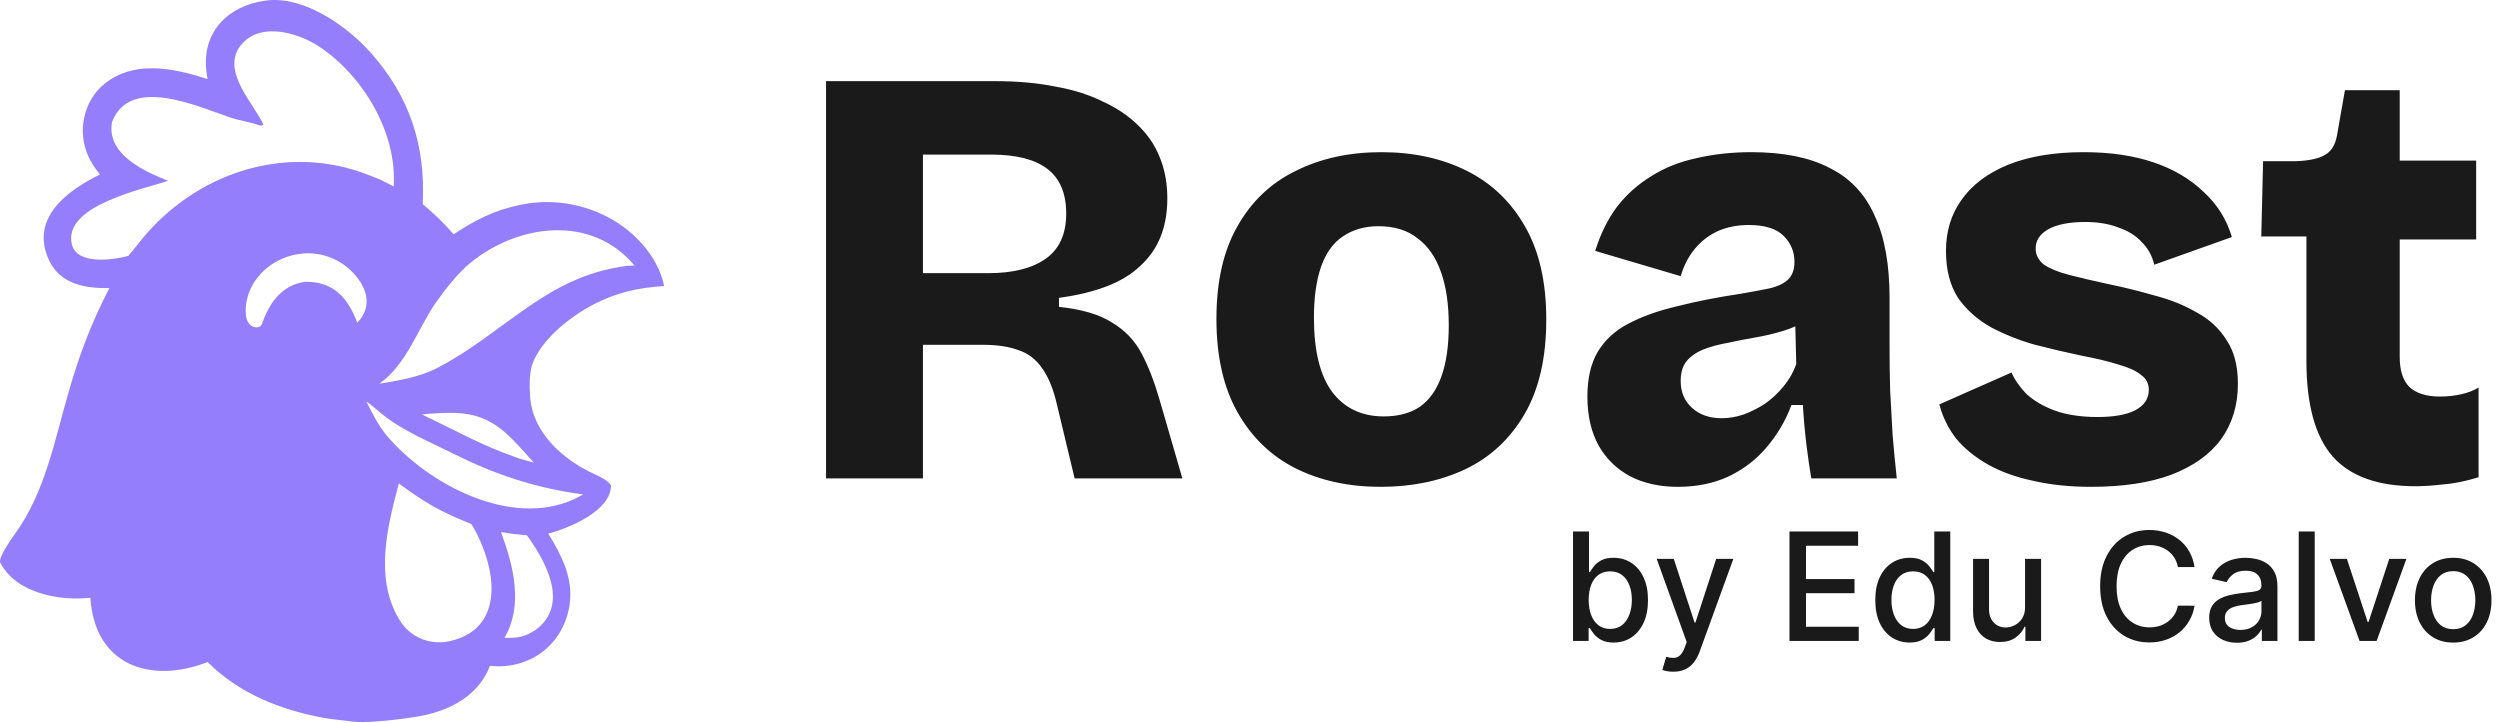
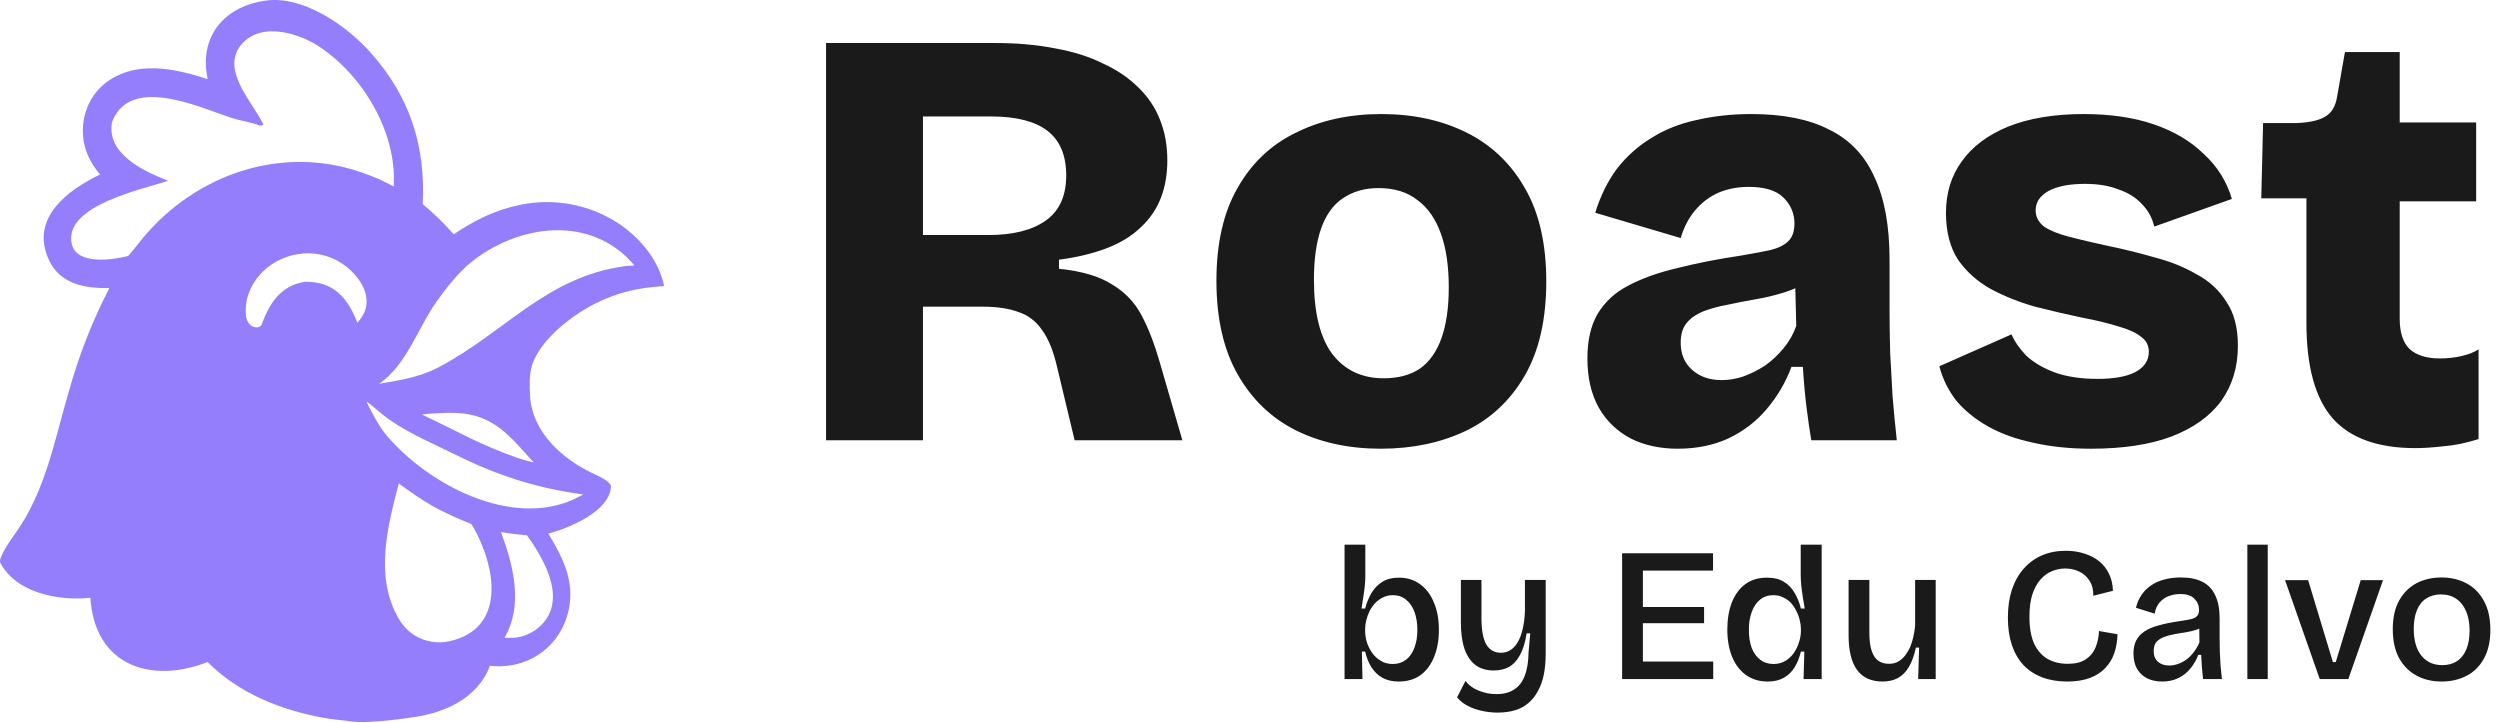
<svg xmlns="http://www.w3.org/2000/svg" width="1246" height="360" viewBox="0 0 1246 360" fill="none">
-   <path d="M132.319 0.314C151.097 -2.38 172.706 12.787 184.551 26.024C204.178 47.956 212.156 72.439 210.686 101.73C216.871 107.012 220.746 110.675 226.107 116.771C236.757 109.693 246.623 104.68 259.315 102.089C276.314 98.544 294.026 101.939 308.509 111.519C319.094 118.594 328.447 129.865 330.999 142.58C318.227 143.376 307.616 145.643 296.019 151.624C284.582 157.523 269.708 169.028 265.237 181.705C263.743 186.593 263.89 192.477 264.189 197.397C265.307 215.803 280.817 229.266 296.545 236.445C299.032 237.58 303.188 239.512 304.501 241.972C304.604 254.675 283.293 263.327 273.26 265.949C279.841 276.671 285.698 288.006 283.952 300.931C281.224 321.128 264.013 334.042 244.196 331.823C237.719 348.808 220.556 355.11 207.805 357.175C195.054 359.24 181.056 360.385 176.018 359.663C170.979 358.941 166.258 358.686 161.088 357.732C139.666 353.774 119.083 345.558 103.48 329.967C74.75 341.119 47.158 331.433 45.037 297.92C29.765 299.579 8.122 295.794 0.146 280.454C-1.071 278.113 5.688 268.539 7.365 266.226C22.542 245.306 27.15 219.632 34.223 195.347C39.453 176.974 45.645 160.688 54.536 143.56C42.327 143.821 29.945 141.61 24.386 129.58C14.665 108.543 34.038 94.648 49.845 86.975C48.105 84.831 46.352 82.402 45.058 79.966C41 72.495 40.173 63.69 42.772 55.594C45.288 47.736 50.386 41.864 57.693 38.086C71.895 30.742 89.076 34.731 103.468 39.427C103.303 38.529 103.152 37.628 103.015 36.725C100.024 16.722 113.04 2.934 132.319 0.314ZM198.771 240.95C193.079 262.573 186.635 287.462 198.661 308.24C201.939 313.902 206.857 317.883 213.273 319.444C216.184 320.166 219.206 320.332 222.179 319.933C247.669 315.524 248.555 292.344 240.425 272.186C238.811 268.186 237.219 264.861 234.931 261.194C219.171 254.813 212.279 250.892 198.771 240.95ZM249.871 265.717C255.948 282.063 260.914 301.819 251.409 317.883C257.803 318.092 261.139 317.594 266.719 314.109C284.166 301.487 272.075 279.902 262.624 266.792C257.98 266.36 254.381 265.999 249.779 265.182C249.809 265.36 249.84 265.539 249.871 265.717ZM182.613 200.169C185.474 205.87 188.825 212.501 192.966 217.351C213.653 241.577 254.661 263.11 285.97 248.865L290.736 246.434C266.733 243.22 247.142 236.698 225.368 225.828C213.16 219.734 200.135 214.496 189.539 205.659C188.146 204.501 183.857 200.749 182.613 200.169ZM227.294 205.807C224.635 205.716 221.974 205.745 219.318 205.895C216.524 206.051 213.039 206.146 210.352 206.642C228.53 215.163 238.943 221.604 258.714 228.51C261.147 229.208 263.594 229.943 266.054 230.531C254.095 217.432 246.258 206.58 227.294 205.807ZM316.226 132.318C294.616 106.597 258.075 111.663 234.277 131.129C228.432 135.909 222.043 144.014 217.738 150.113C207.963 163.851 203.132 181.237 189.048 191.254C198.55 189.718 209.278 187.894 217.87 183.428C251.839 165.773 272.151 137.678 312.236 132.547L316.226 132.318ZM152.312 126.256C152.01 126.276 151.709 126.297 151.407 126.318C147.239 126.714 144.571 127.279 140.735 128.897C129.608 133.592 121.45 144.704 122.544 157.058C122.828 160.126 124.615 163.147 128.002 163.198C128.76 163.21 130.146 162.533 130.388 161.853C133.991 151.715 139.734 142.233 152.069 140.441C166.235 140.228 173.328 148.4 178.079 160.823C186.399 152.183 182.454 142.01 174.765 134.747C168.726 129.013 160.633 125.953 152.312 126.256ZM159.003 23.173C147.555 15.637 127.384 10.268 118.651 24.53C111.682 37.025 126.355 51.586 131.268 62.029C130.487 62.72 130.877 62.419 129.599 62.617C126.066 61.117 118.947 59.973 114.803 58.575C98.549 53.089 64.876 37.504 55.856 60.742C52.812 76.66 71.648 85.378 83.774 90.08C72.386 94.107 31.291 102.209 35.789 121.665C38.185 132.027 55.679 129.736 63.895 127.571C66.437 124.734 68.687 121.646 71.132 118.705C97.558 86.922 140.062 72.159 179.863 85.802C182.986 86.872 186.001 88.096 189.072 89.35C191.455 90.452 193.855 91.72 196.2 92.919C197.99 66.204 180.924 37.603 159.003 23.173Z" fill="#947EFB" />
-   <path d="M411.699 238.44V40.44H495.999C506.999 40.44 516.999 41.34 525.999 43.14C534.999 44.74 542.899 47.24 549.699 50.64C556.699 53.84 562.599 57.84 567.399 62.64C572.199 67.24 575.799 72.64 578.199 78.84C580.599 84.84 581.799 91.54 581.799 98.94C581.799 105.94 580.699 112.24 578.499 117.84C576.299 123.44 572.899 128.34 568.299 132.54C563.899 136.74 558.299 140.14 551.499 142.74C544.699 145.34 536.799 147.24 527.799 148.44V152.94C539.199 154.14 547.999 156.74 554.199 160.74C560.599 164.54 565.499 169.64 568.899 176.04C572.299 182.44 575.299 190.14 577.899 199.14L589.299 238.44H535.599L526.899 202.14C525.099 194.14 522.599 187.94 519.399 183.54C516.399 179.14 512.499 176.14 507.699 174.54C502.899 172.74 496.899 171.84 489.699 171.84H459.999V238.44H411.699ZM459.999 136.14H492.699C504.899 136.14 514.399 133.74 521.199 128.94C527.999 124.14 531.399 116.64 531.399 106.44C531.399 96.44 528.299 89.04 522.099 84.24C515.899 79.44 506.499 77.04 493.899 77.04H459.999V136.14ZM688.164 242.64C672.164 242.64 657.964 239.54 645.564 233.34C633.364 227.14 623.764 217.84 616.764 205.44C609.764 193.04 606.264 177.54 606.264 158.94C606.264 140.34 609.764 124.94 616.764 112.74C623.764 100.34 633.464 91.14 645.864 85.14C658.264 78.94 672.464 75.84 688.464 75.84C704.464 75.84 718.664 78.94 731.064 85.14C743.464 91.34 753.164 100.64 760.164 113.04C767.164 125.24 770.664 140.64 770.664 159.24C770.664 178.24 767.064 193.94 759.864 206.34C752.664 218.74 742.764 227.94 730.164 233.94C717.764 239.74 703.764 242.64 688.164 242.64ZM689.664 207.54C696.864 207.54 702.864 205.94 707.664 202.74C712.464 199.34 716.064 194.24 718.464 187.44C720.864 180.64 722.064 172.24 722.064 162.24C722.064 151.64 720.764 142.74 718.164 135.54C715.564 128.14 711.664 122.54 706.464 118.74C701.464 114.74 694.964 112.74 686.964 112.74C680.164 112.74 674.264 114.44 669.264 117.84C664.464 121.04 660.864 126.04 658.464 132.84C656.064 139.64 654.864 148.14 654.864 158.34C654.864 174.74 657.864 187.04 663.864 195.24C670.064 203.44 678.664 207.54 689.664 207.54ZM836.155 242.64C827.355 242.64 819.555 240.94 812.755 237.54C805.955 233.94 800.655 228.84 796.855 222.24C793.055 215.44 791.155 207.24 791.155 197.64C791.155 188.64 792.855 181.24 796.255 175.44C799.855 169.44 804.955 164.74 811.555 161.34C818.355 157.74 826.455 154.84 835.855 152.64C845.255 150.24 855.955 148.14 867.955 146.34C873.755 145.34 878.555 144.44 882.355 143.64C886.355 142.64 889.355 141.14 891.355 139.14C893.355 137.14 894.355 134.24 894.355 130.44C894.355 125.44 892.555 121.14 888.955 117.54C885.355 113.94 879.555 112.14 871.555 112.14C865.955 112.14 860.855 113.14 856.255 115.14C851.855 117.14 848.055 120.04 844.855 123.84C841.655 127.64 839.255 132.24 837.655 137.64L795.055 125.04C797.655 116.64 801.255 109.34 805.855 103.14C810.655 96.94 816.355 91.84 822.955 87.84C829.555 83.64 837.055 80.64 845.455 78.84C854.055 76.84 863.155 75.84 872.755 75.84C888.755 75.84 901.755 78.44 911.755 83.64C921.955 88.64 929.455 96.54 934.255 107.34C939.255 117.94 941.755 131.64 941.755 148.44V172.74C941.755 179.94 941.855 187.24 942.055 194.64C942.455 201.84 942.855 209.14 943.255 216.54C943.855 223.74 944.555 231.04 945.355 238.44H902.755C901.955 233.84 901.155 228.34 900.355 221.94C899.555 215.34 898.955 208.64 898.555 201.84H892.855C890.055 209.44 885.955 216.44 880.555 222.84C875.355 229.04 868.955 233.94 861.355 237.54C853.955 240.94 845.555 242.64 836.155 242.64ZM858.055 208.44C861.655 208.44 865.255 207.84 868.855 206.64C872.655 205.24 876.255 203.44 879.655 201.24C883.055 198.84 886.155 195.94 888.955 192.54C891.755 189.14 893.855 185.44 895.255 181.44L894.655 157.74L901.255 159.24C897.455 161.64 893.255 163.54 888.655 164.94C884.055 166.34 879.355 167.44 874.555 168.24C869.955 169.04 865.355 169.94 860.755 170.94C856.355 171.74 852.355 172.84 848.755 174.24C845.355 175.64 842.655 177.54 840.655 179.94C838.655 182.34 837.655 185.64 837.655 189.84C837.655 195.44 839.555 199.94 843.355 203.34C847.155 206.74 852.055 208.44 858.055 208.44ZM1042.17 242.64C1031.57 242.64 1021.97 241.64 1013.37 239.64C1004.77 237.84 997.273 235.14 990.873 231.54C984.473 227.94 979.173 223.64 974.973 218.64C970.973 213.44 968.173 207.74 966.573 201.54L1002.57 185.64C1003.97 189.04 1006.37 192.54 1009.77 196.14C1013.37 199.54 1018.07 202.34 1023.87 204.54C1029.87 206.74 1037.07 207.84 1045.47 207.84C1053.47 207.84 1059.67 206.74 1064.07 204.54C1068.67 202.14 1070.97 198.74 1070.97 194.34C1070.97 191.14 1069.67 188.64 1067.07 186.84C1064.67 184.84 1060.97 183.14 1055.97 181.74C1050.97 180.14 1044.77 178.64 1037.37 177.24C1029.77 175.64 1022.07 173.84 1014.27 171.84C1006.47 169.64 999.173 166.74 992.373 163.14C985.573 159.34 980.073 154.44 975.873 148.44C971.873 142.24 969.873 134.44 969.873 125.04C969.873 115.24 972.473 106.74 977.673 99.54C982.873 92.14 990.573 86.34 1000.77 82.14C1011.17 77.94 1023.77 75.84 1038.57 75.84C1051.77 75.84 1063.37 77.54 1073.37 80.94C1083.37 84.34 1091.67 89.24 1098.27 95.64C1105.07 101.84 1109.77 109.34 1112.37 118.14L1073.67 131.94C1072.67 127.54 1070.57 123.74 1067.37 120.54C1064.37 117.34 1060.47 114.94 1055.67 113.34C1051.07 111.54 1045.57 110.64 1039.17 110.64C1031.37 110.64 1025.27 111.84 1020.87 114.24C1016.67 116.64 1014.57 119.84 1014.57 123.84C1014.57 127.04 1015.97 129.74 1018.77 131.94C1021.77 133.94 1025.97 135.64 1031.37 137.04C1036.77 138.44 1043.17 139.94 1050.57 141.54C1058.37 143.14 1066.07 145.04 1073.67 147.24C1081.47 149.24 1088.47 152.04 1094.67 155.64C1101.07 159.04 1106.07 163.64 1109.67 169.44C1113.47 175.04 1115.37 182.34 1115.37 191.34C1115.37 201.94 1112.57 211.14 1106.97 218.94C1101.37 226.54 1093.07 232.44 1082.07 236.64C1071.27 240.64 1057.97 242.64 1042.17 242.64ZM1203.82 242.34C1185.22 242.34 1171.52 237.44 1162.72 227.64C1153.92 217.64 1149.52 201.74 1149.52 179.94V117.84H1127.02L1127.92 80.34H1144.12C1150.52 80.14 1155.32 79.14 1158.52 77.34C1161.92 75.54 1164.02 72.14 1164.82 67.14L1168.72 44.94H1196.02V80.04H1234.12V119.34H1196.02V177.84C1196.02 184.64 1197.62 189.64 1200.82 192.84C1204.22 196.04 1209.32 197.64 1216.12 197.64C1219.92 197.64 1223.52 197.24 1226.92 196.44C1230.32 195.64 1233.12 194.54 1235.32 193.14V237.84C1228.92 239.84 1223.02 241.04 1217.62 241.44C1212.42 242.04 1207.82 242.34 1203.82 242.34Z" fill="#1A1A1A" />
-   <path d="M783.992 319.44V264.895H791.955V285.163H792.435C792.896 284.311 793.562 283.325 794.432 282.207C795.302 281.088 796.51 280.111 798.055 279.277C799.599 278.425 801.641 277.999 804.18 277.999C807.483 277.999 810.43 278.833 813.023 280.502C815.615 282.171 817.648 284.577 819.122 287.72C820.613 290.863 821.359 294.644 821.359 299.066C821.359 303.487 820.622 307.278 819.148 310.438C817.675 313.581 815.65 316.005 813.076 317.709C810.501 319.396 807.563 320.239 804.26 320.239C801.774 320.239 799.741 319.822 798.161 318.988C796.599 318.153 795.373 317.176 794.486 316.058C793.598 314.939 792.914 313.945 792.435 313.075H791.769V319.44H783.992ZM791.796 298.986C791.796 301.862 792.213 304.383 793.047 306.55C793.882 308.716 795.089 310.412 796.67 311.637C798.25 312.844 800.185 313.448 802.476 313.448C804.855 313.448 806.844 312.817 808.442 311.557C810.04 310.278 811.247 308.547 812.064 306.363C812.898 304.179 813.316 301.72 813.316 298.986C813.316 296.287 812.907 293.863 812.09 291.715C811.291 289.566 810.084 287.871 808.468 286.628C806.87 285.385 804.873 284.763 802.476 284.763C800.167 284.763 798.214 285.358 796.616 286.548C795.036 287.738 793.838 289.398 793.021 291.528C792.204 293.659 791.796 296.145 791.796 298.986ZM833.943 334.781C832.754 334.781 831.67 334.684 830.694 334.488C829.717 334.311 828.989 334.115 828.51 333.902L830.428 327.377C831.884 327.768 833.18 327.936 834.316 327.883C835.452 327.83 836.456 327.404 837.326 326.605C838.213 325.806 838.995 324.501 839.669 322.69L840.655 319.973L825.687 278.531H834.21L844.57 310.278H844.996L855.357 278.531H863.906L847.047 324.9C846.266 327.031 845.271 328.833 844.064 330.307C842.857 331.798 841.418 332.917 839.749 333.663C838.08 334.408 836.145 334.781 833.943 334.781ZM891.878 319.44V264.895H926.075V271.979H900.108V288.599H924.291V295.657H900.108V312.356H926.395V319.44H891.878ZM951.743 320.239C948.441 320.239 945.493 319.396 942.901 317.709C940.326 316.005 938.302 313.581 936.828 310.438C935.373 307.278 934.645 303.487 934.645 299.066C934.645 294.644 935.381 290.863 936.855 287.72C938.347 284.577 940.389 282.171 942.981 280.502C945.573 278.833 948.512 277.999 951.797 277.999C954.336 277.999 956.377 278.425 957.922 279.277C959.485 280.111 960.692 281.088 961.544 282.207C962.414 283.325 963.089 284.311 963.569 285.163H964.048V264.895H972.011V319.44H964.234V313.075H963.569C963.089 313.945 962.397 314.939 961.491 316.058C960.603 317.176 959.378 318.153 957.816 318.988C956.253 319.822 954.229 320.239 951.743 320.239ZM953.501 313.448C955.792 313.448 957.727 312.844 959.307 311.637C960.905 310.412 962.113 308.716 962.929 306.55C963.764 304.383 964.181 301.862 964.181 298.986C964.181 296.145 963.773 293.659 962.956 291.528C962.139 289.398 960.941 287.738 959.36 286.548C957.78 285.358 955.827 284.763 953.501 284.763C951.104 284.763 949.107 285.385 947.509 286.628C945.911 287.871 944.703 289.566 943.886 291.715C943.087 293.863 942.688 296.287 942.688 298.986C942.688 301.72 943.096 304.179 943.913 306.363C944.73 308.547 945.937 310.278 947.535 311.557C949.151 312.817 951.14 313.448 953.501 313.448ZM1009.29 302.475V278.531H1017.28V319.44H1009.45V312.356H1009.03C1008.08 314.54 1006.58 316.36 1004.5 317.816C1002.44 319.254 999.872 319.973 996.801 319.973C994.173 319.973 991.847 319.396 989.823 318.242C987.816 317.07 986.236 315.339 985.082 313.048C983.945 310.758 983.377 307.926 983.377 304.552V278.531H991.341V303.593C991.341 306.381 992.113 308.6 993.658 310.252C995.203 311.903 997.209 312.729 999.677 312.729C1001.17 312.729 1002.65 312.356 1004.12 311.61C1005.62 310.864 1006.85 309.737 1007.83 308.228C1008.82 306.718 1009.31 304.801 1009.29 302.475ZM1093.77 282.633H1085.46C1085.14 280.857 1084.55 279.295 1083.68 277.945C1082.81 276.596 1081.74 275.451 1080.48 274.51C1079.22 273.569 1077.81 272.858 1076.25 272.379C1074.7 271.899 1073.06 271.66 1071.32 271.66C1068.18 271.66 1065.36 272.45 1062.88 274.03C1060.41 275.61 1058.46 277.928 1057.02 280.981C1055.6 284.035 1054.89 287.764 1054.89 292.168C1054.89 296.606 1055.6 300.353 1057.02 303.407C1058.46 306.461 1060.42 308.769 1062.9 310.332C1065.39 311.894 1068.19 312.675 1071.29 312.675C1073.02 312.675 1074.65 312.445 1076.2 311.983C1077.76 311.504 1079.17 310.802 1080.43 309.879C1081.69 308.956 1082.76 307.828 1083.63 306.496C1084.51 305.147 1085.13 303.602 1085.46 301.862L1093.77 301.889C1093.33 304.57 1092.47 307.038 1091.19 309.293C1089.93 311.53 1088.3 313.466 1086.32 315.099C1084.34 316.715 1082.09 317.967 1079.55 318.854C1077.01 319.742 1074.24 320.186 1071.24 320.186C1066.52 320.186 1062.31 319.067 1058.62 316.83C1054.92 314.575 1052.01 311.353 1049.88 307.162C1047.77 302.972 1046.71 297.974 1046.71 292.168C1046.71 286.344 1047.78 281.345 1049.91 277.173C1052.04 272.983 1054.95 269.769 1058.64 267.532C1062.34 265.277 1066.54 264.149 1071.24 264.149C1074.14 264.149 1076.83 264.566 1079.34 265.401C1081.86 266.218 1084.12 267.425 1086.13 269.023C1088.14 270.603 1089.8 272.539 1091.11 274.829C1092.42 277.102 1093.31 279.703 1093.77 282.633ZM1114.89 320.346C1112.29 320.346 1109.95 319.866 1107.86 318.908C1105.76 317.931 1104.1 316.519 1102.88 314.673C1101.67 312.826 1101.06 310.562 1101.06 307.881C1101.06 305.573 1101.51 303.673 1102.4 302.182C1103.28 300.69 1104.48 299.51 1105.99 298.64C1107.5 297.769 1109.19 297.113 1111.05 296.669C1112.92 296.225 1114.82 295.887 1116.75 295.657C1119.2 295.372 1121.19 295.142 1122.72 294.964C1124.24 294.769 1125.35 294.458 1126.05 294.032C1126.74 293.606 1127.09 292.913 1127.09 291.955V291.768C1127.09 289.442 1126.43 287.64 1125.11 286.361C1123.82 285.083 1121.88 284.444 1119.31 284.444C1116.63 284.444 1114.51 285.039 1112.97 286.228C1111.44 287.4 1110.39 288.705 1109.8 290.143L1102.32 288.439C1103.2 285.953 1104.5 283.947 1106.2 282.42C1107.93 280.875 1109.91 279.756 1112.14 279.064C1114.38 278.354 1116.73 277.999 1119.2 277.999C1120.84 277.999 1122.57 278.194 1124.4 278.584C1126.24 278.957 1127.96 279.65 1129.56 280.662C1131.18 281.674 1132.5 283.121 1133.53 285.003C1134.56 286.868 1135.08 289.291 1135.08 292.274V319.44H1127.3V313.847H1126.98C1126.46 314.877 1125.69 315.889 1124.66 316.883C1123.63 317.878 1122.31 318.703 1120.69 319.36C1119.08 320.017 1117.14 320.346 1114.89 320.346ZM1116.62 313.954C1118.82 313.954 1120.7 313.519 1122.26 312.649C1123.84 311.779 1125.04 310.642 1125.86 309.24C1126.69 307.819 1127.11 306.301 1127.11 304.685V299.412C1126.83 299.696 1126.28 299.962 1125.46 300.211C1124.66 300.442 1123.75 300.646 1122.72 300.823C1121.69 300.983 1120.68 301.134 1119.71 301.276C1118.73 301.401 1117.91 301.507 1117.26 301.596C1115.71 301.791 1114.3 302.12 1113.02 302.581C1111.76 303.043 1110.75 303.709 1109.99 304.579C1109.24 305.431 1108.87 306.567 1108.87 307.988C1108.87 309.959 1109.6 311.45 1111.05 312.462C1112.51 313.457 1114.36 313.954 1116.62 313.954ZM1153.65 264.895V319.44H1145.68V264.895H1153.65ZM1199.36 278.531L1184.52 319.44H1176L1161.14 278.531H1169.69L1180.05 310.012H1180.47L1190.81 278.531H1199.36ZM1222.68 320.266C1218.84 320.266 1215.5 319.387 1212.64 317.629C1209.78 315.871 1207.56 313.412 1205.98 310.252C1204.4 307.091 1203.61 303.398 1203.61 299.172C1203.61 294.929 1204.4 291.218 1205.98 288.039C1207.56 284.861 1209.78 282.393 1212.64 280.635C1215.5 278.877 1218.84 277.999 1222.68 277.999C1226.51 277.999 1229.86 278.877 1232.72 280.635C1235.58 282.393 1237.8 284.861 1239.38 288.039C1240.96 291.218 1241.75 294.929 1241.75 299.172C1241.75 303.398 1240.96 307.091 1239.38 310.252C1237.8 313.412 1235.58 315.871 1232.72 317.629C1229.86 319.387 1226.51 320.266 1222.68 320.266ZM1222.71 313.581C1225.19 313.581 1227.25 312.924 1228.89 311.61C1230.52 310.296 1231.73 308.547 1232.51 306.363C1233.31 304.179 1233.71 301.773 1233.71 299.146C1233.71 296.535 1233.31 294.138 1232.51 291.955C1231.73 289.753 1230.52 287.986 1228.89 286.654C1227.25 285.323 1225.19 284.657 1222.71 284.657C1220.2 284.657 1218.13 285.323 1216.47 286.654C1214.84 287.986 1213.62 289.753 1212.83 291.955C1212.04 294.138 1211.65 296.535 1211.65 299.146C1211.65 301.773 1212.04 304.179 1212.83 306.363C1213.62 308.547 1214.84 310.296 1216.47 311.61C1218.13 312.924 1220.2 313.581 1222.71 313.581Z" fill="#1A1A1A" />
+   <path d="M132.319 0.314C151.097 -2.38 172.706 12.787 184.551 26.024C204.178 47.956 212.156 72.439 210.686 101.73C216.871 107.012 220.746 110.675 226.107 116.771C236.757 109.693 246.623 104.68 259.315 102.089C276.314 98.544 294.026 101.939 308.509 111.519C319.094 118.594 328.447 129.865 330.999 142.58C318.227 143.376 307.616 145.643 296.019 151.624C284.582 157.523 269.708 169.028 265.237 181.705C263.743 186.593 263.89 192.477 264.189 197.397C265.307 215.803 280.817 229.266 296.545 236.445C299.032 237.58 303.188 239.512 304.501 241.972C304.604 254.675 283.293 263.327 273.26 265.949C279.841 276.671 285.698 288.006 283.952 300.931C281.224 321.128 264.013 334.042 244.196 331.823C237.719 348.808 220.556 355.11 207.805 357.175C195.054 359.24 181.056 360.385 176.018 359.663C170.979 358.941 166.258 358.686 161.088 357.732C139.666 353.774 119.083 345.558 103.48 329.967C74.75 341.119 47.158 331.433 45.037 297.92C29.765 299.579 8.122 295.794 0.146 280.454C-1.071 278.113 5.688 268.539 7.365 266.226C22.542 245.306 27.15 219.632 34.223 195.347C39.453 176.974 45.645 160.688 54.536 143.56C42.327 143.821 29.945 141.609 24.386 129.58C14.665 108.543 34.038 94.648 49.845 86.975C48.105 84.831 46.352 82.402 45.058 79.966C41 72.495 40.173 63.69 42.772 55.594C45.288 47.736 50.386 41.864 57.693 38.086C71.895 30.742 89.076 34.731 103.468 39.427C103.303 38.529 103.152 37.628 103.015 36.725C100.024 16.722 113.04 2.934 132.319 0.314ZM198.771 240.95C193.079 262.573 186.635 287.462 198.661 308.24C201.939 313.902 206.857 317.883 213.273 319.444C216.184 320.166 219.206 320.332 222.179 319.933C247.669 315.524 248.555 292.344 240.425 272.186C238.811 268.186 237.219 264.861 234.931 261.194C219.171 254.813 212.279 250.892 198.771 240.95ZM249.871 265.717C255.948 282.063 260.914 301.819 251.409 317.883C257.803 318.092 261.139 317.594 266.719 314.109C284.166 301.487 272.075 279.902 262.624 266.792C257.98 266.36 254.381 265.999 249.779 265.182C249.809 265.36 249.84 265.539 249.871 265.717ZM182.613 200.169C185.474 205.87 188.825 212.501 192.966 217.351C213.653 241.577 254.661 263.11 285.97 248.865L290.736 246.434C266.733 243.22 247.142 236.698 225.368 225.828C213.16 219.734 200.135 214.496 189.539 205.659C188.146 204.501 183.857 200.749 182.613 200.169ZM227.294 205.807C224.635 205.716 221.974 205.745 219.318 205.895C216.524 206.051 213.039 206.146 210.352 206.642C228.53 215.163 238.943 221.604 258.714 228.51C261.147 229.208 263.594 229.943 266.054 230.531C254.095 217.432 246.258 206.58 227.294 205.807ZM316.226 132.318C294.616 106.597 258.075 111.663 234.277 131.129C228.432 135.909 222.043 144.014 217.738 150.113C207.963 163.851 203.132 181.237 189.048 191.254C198.55 189.718 209.278 187.894 217.87 183.428C251.839 165.773 272.151 137.678 312.236 132.547L316.226 132.318ZM152.312 126.256C152.01 126.276 151.709 126.297 151.407 126.318C147.239 126.714 144.571 127.279 140.735 128.897C129.608 133.592 121.45 144.704 122.544 157.058C122.828 160.126 124.615 163.147 128.002 163.198C128.76 163.21 130.146 162.533 130.388 161.853C133.991 151.715 139.734 142.233 152.069 140.441C166.235 140.228 173.328 148.4 178.079 160.823C186.399 152.183 182.454 142.01 174.765 134.747C168.726 129.013 160.633 125.953 152.312 126.256ZM159.003 23.173C147.555 15.637 127.384 10.268 118.651 24.53C111.682 37.025 126.355 51.586 131.268 62.029C130.487 62.72 130.877 62.419 129.599 62.617C126.066 61.117 118.947 59.973 114.803 58.575C98.549 53.089 64.876 37.504 55.856 60.742C52.812 76.66 71.648 85.378 83.774 90.08C72.386 94.107 31.291 102.209 35.789 121.665C38.185 132.027 55.679 129.736 63.895 127.571C66.437 124.734 68.687 121.646 71.132 118.705C97.558 86.922 140.062 72.159 179.863 85.802C182.986 86.872 186.001 88.096 189.072 89.35C191.455 90.452 193.855 91.72 196.2 92.919C197.99 66.204 180.924 37.603 159.003 23.173Z" fill="#947EFB" />
+   <path d="M411.699 219.44V21.44H495.999C506.999 21.44 516.999 22.34 525.999 24.14C534.999 25.74 542.899 28.24 549.699 31.64C556.699 34.84 562.599 38.84 567.399 43.64C572.199 48.24 575.799 53.64 578.199 59.84C580.599 65.84 581.799 72.54 581.799 79.94C581.799 86.94 580.699 93.24 578.499 98.84C576.299 104.44 572.899 109.34 568.299 113.54C563.899 117.74 558.299 121.14 551.499 123.74C544.699 126.34 536.799 128.24 527.799 129.44V133.94C539.199 135.14 547.999 137.74 554.199 141.74C560.599 145.54 565.499 150.64 568.899 157.04C572.299 163.44 575.299 171.14 577.899 180.14L589.299 219.44H535.599L526.899 183.14C525.099 175.14 522.599 168.94 519.399 164.54C516.399 160.14 512.499 157.14 507.699 155.54C502.899 153.74 496.899 152.84 489.699 152.84H459.999V219.44H411.699ZM459.999 117.14H492.699C504.899 117.14 514.399 114.74 521.199 109.94C527.999 105.14 531.399 97.64 531.399 87.44C531.399 77.44 528.299 70.04 522.099 65.24C515.899 60.44 506.499 58.04 493.899 58.04H459.999V117.14ZM688.164 223.64C672.164 223.64 657.964 220.54 645.564 214.34C633.364 208.14 623.764 198.84 616.764 186.44C609.764 174.04 606.264 158.54 606.264 139.94C606.264 121.34 609.764 105.94 616.764 93.74C623.764 81.34 633.464 72.14 645.864 66.14C658.264 59.94 672.464 56.84 688.464 56.84C704.464 56.84 718.664 59.94 731.064 66.14C743.464 72.34 753.164 81.64 760.164 94.04C767.164 106.24 770.664 121.64 770.664 140.24C770.664 159.24 767.064 174.94 759.864 187.34C752.664 199.74 742.764 208.94 730.164 214.94C717.764 220.74 703.764 223.64 688.164 223.64ZM689.664 188.54C696.864 188.54 702.864 186.94 707.664 183.74C712.464 180.34 716.064 175.24 718.464 168.44C720.864 161.64 722.064 153.24 722.064 143.24C722.064 132.64 720.764 123.74 718.164 116.54C715.564 109.14 711.664 103.54 706.464 99.74C701.464 95.74 694.964 93.74 686.964 93.74C680.164 93.74 674.264 95.44 669.264 98.84C664.464 102.04 660.864 107.04 658.464 113.84C656.064 120.64 654.864 129.14 654.864 139.34C654.864 155.74 657.864 168.04 663.864 176.24C670.064 184.44 678.664 188.54 689.664 188.54ZM836.155 223.64C827.355 223.64 819.555 221.94 812.755 218.54C805.955 214.94 800.655 209.84 796.855 203.24C793.055 196.44 791.155 188.24 791.155 178.64C791.155 169.64 792.855 162.24 796.255 156.44C799.855 150.44 804.955 145.74 811.555 142.34C818.355 138.74 826.455 135.84 835.855 133.64C845.255 131.24 855.955 129.14 867.955 127.34C873.755 126.34 878.555 125.44 882.355 124.64C886.355 123.64 889.355 122.14 891.355 120.14C893.355 118.14 894.355 115.24 894.355 111.44C894.355 106.44 892.555 102.14 888.955 98.54C885.355 94.94 879.555 93.14 871.555 93.14C865.955 93.14 860.855 94.14 856.255 96.14C851.855 98.14 848.055 101.04 844.855 104.84C841.655 108.64 839.255 113.24 837.655 118.64L795.055 106.04C797.655 97.64 801.255 90.34 805.855 84.14C810.655 77.94 816.355 72.84 822.955 68.84C829.555 64.64 837.055 61.64 845.455 59.84C854.055 57.84 863.155 56.84 872.755 56.84C888.755 56.84 901.755 59.44 911.755 64.64C921.955 69.64 929.455 77.54 934.255 88.34C939.255 98.94 941.755 112.64 941.755 129.44V153.74C941.755 160.94 941.855 168.24 942.055 175.64C942.455 182.84 942.855 190.14 943.255 197.54C943.855 204.74 944.555 212.04 945.355 219.44H902.755C901.955 214.84 901.155 209.34 900.355 202.94C899.555 196.34 898.955 189.64 898.555 182.84H892.855C890.055 190.44 885.955 197.44 880.555 203.84C875.355 210.04 868.955 214.94 861.355 218.54C853.955 221.94 845.555 223.64 836.155 223.64ZM858.055 189.44C861.655 189.44 865.255 188.84 868.855 187.64C872.655 186.24 876.255 184.44 879.655 182.24C883.055 179.84 886.155 176.94 888.955 173.54C891.755 170.14 893.855 166.44 895.255 162.44L894.655 138.74L901.255 140.24C897.455 142.64 893.255 144.54 888.655 145.94C884.055 147.34 879.355 148.44 874.555 149.24C869.955 150.04 865.355 150.94 860.755 151.94C856.355 152.74 852.355 153.84 848.755 155.24C845.355 156.64 842.655 158.54 840.655 160.94C838.655 163.34 837.655 166.64 837.655 170.84C837.655 176.44 839.555 180.94 843.355 184.34C847.155 187.74 852.055 189.44 858.055 189.44ZM1042.17 223.64C1031.57 223.64 1021.97 222.64 1013.37 220.64C1004.77 218.84 997.273 216.14 990.873 212.54C984.473 208.94 979.173 204.64 974.973 199.64C970.973 194.44 968.173 188.74 966.573 182.54L1002.57 166.64C1003.97 170.04 1006.37 173.54 1009.77 177.14C1013.37 180.54 1018.07 183.34 1023.87 185.54C1029.87 187.74 1037.07 188.84 1045.47 188.84C1053.47 188.84 1059.67 187.74 1064.07 185.54C1068.67 183.14 1070.97 179.74 1070.97 175.34C1070.97 172.14 1069.67 169.64 1067.07 167.84C1064.67 165.84 1060.97 164.14 1055.97 162.74C1050.97 161.14 1044.77 159.64 1037.37 158.24C1029.77 156.64 1022.07 154.84 1014.27 152.84C1006.47 150.64 999.173 147.74 992.373 144.14C985.573 140.34 980.073 135.44 975.873 129.44C971.873 123.24 969.873 115.44 969.873 106.04C969.873 96.24 972.473 87.74 977.673 80.54C982.873 73.14 990.573 67.34 1000.77 63.14C1011.17 58.94 1023.77 56.84 1038.57 56.84C1051.77 56.84 1063.37 58.54 1073.37 61.94C1083.37 65.34 1091.67 70.24 1098.27 76.64C1105.07 82.84 1109.77 90.34 1112.37 99.14L1073.67 112.94C1072.67 108.54 1070.57 104.74 1067.37 101.54C1064.37 98.34 1060.47 95.94 1055.67 94.34C1051.07 92.54 1045.57 91.64 1039.17 91.64C1031.37 91.64 1025.27 92.84 1020.87 95.24C1016.67 97.64 1014.57 100.84 1014.57 104.84C1014.57 108.04 1015.97 110.74 1018.77 112.94C1021.77 114.94 1025.97 116.64 1031.37 118.04C1036.77 119.44 1043.17 120.94 1050.57 122.54C1058.37 124.14 1066.07 126.04 1073.67 128.24C1081.47 130.24 1088.47 133.04 1094.67 136.64C1101.07 140.04 1106.07 144.64 1109.67 150.44C1113.47 156.04 1115.37 163.34 1115.37 172.34C1115.37 182.94 1112.57 192.14 1106.97 199.94C1101.37 207.54 1093.07 213.44 1082.07 217.64C1071.27 221.64 1057.97 223.64 1042.17 223.64ZM1203.82 223.34C1185.22 223.34 1171.52 218.44 1162.72 208.64C1153.92 198.64 1149.52 182.74 1149.52 160.94V98.84H1127.02L1127.92 61.34H1144.12C1150.52 61.14 1155.32 60.14 1158.52 58.34C1161.92 56.54 1164.02 53.14 1164.82 48.14L1168.72 25.94H1196.02V61.04H1234.12V100.34H1196.02V158.84C1196.02 165.64 1197.62 170.64 1200.82 173.84C1204.22 177.04 1209.32 178.64 1216.12 178.64C1219.92 178.64 1223.52 178.24 1226.92 177.44C1230.32 176.64 1233.12 175.54 1235.32 174.14V218.84C1228.92 220.84 1223.02 222.04 1217.62 222.44C1212.42 223.04 1207.82 223.34 1203.82 223.34Z" fill="#1A1A1A" />
+   <path d="M697.104 339.675C693.938 339.675 691.214 339.042 688.934 337.775C686.718 336.509 684.913 334.767 683.519 332.55C682.126 330.334 681.081 327.737 680.384 324.76H678.769L679.054 338.44H670.124V314.12V271.465H680.479V287.14C680.479 288.724 680.384 290.434 680.194 292.27C680.004 294.044 679.751 295.88 679.434 297.78C679.181 299.617 678.896 301.454 678.579 303.29H680.384C681.144 300.44 682.189 297.875 683.519 295.595C684.913 293.252 686.718 291.384 688.934 289.99C691.151 288.597 693.906 287.9 697.199 287.9C701.316 287.9 704.863 289.009 707.839 291.225C710.816 293.379 713.096 296.419 714.679 300.345C716.326 304.209 717.149 308.737 717.149 313.93C717.149 318.997 716.358 323.462 714.774 327.325C713.254 331.189 711.006 334.229 708.029 336.445C705.053 338.599 701.411 339.675 697.104 339.675ZM694.159 330.935C696.693 330.935 698.878 330.239 700.714 328.845C702.551 327.452 703.944 325.489 704.894 322.955C705.908 320.359 706.414 317.35 706.414 313.93C706.414 310.574 705.939 307.597 704.989 305C704.039 302.404 702.646 300.377 700.809 298.92C699.036 297.4 696.851 296.64 694.254 296.64C692.418 296.64 690.739 297.02 689.219 297.78C687.763 298.477 686.464 299.427 685.324 300.63C684.248 301.834 683.329 303.164 682.569 304.62C681.873 306.077 681.334 307.565 680.954 309.085C680.574 310.605 680.384 311.999 680.384 313.265V314.595C680.384 316.305 680.669 318.142 681.239 320.105C681.873 322.005 682.759 323.779 683.899 325.425C685.103 327.072 686.559 328.402 688.269 329.415C689.979 330.429 691.943 330.935 694.159 330.935ZM746.343 355.16C743.81 355.16 741.245 354.875 738.648 354.305C736.115 353.799 733.772 352.975 731.618 351.835C729.465 350.759 727.66 349.334 726.203 347.56L730.383 339.39C732.03 341.544 734.247 343.159 737.033 344.235C739.82 345.375 742.765 345.945 745.868 345.945C749.415 345.945 752.328 345.185 754.608 343.665C756.952 342.209 758.725 339.929 759.928 336.825C761.132 333.722 761.765 329.827 761.828 325.14L762.683 315.64H760.878C760.182 320.137 759.073 323.747 757.553 326.47C756.097 329.194 754.292 331.157 752.138 332.36C749.985 333.564 747.452 334.165 744.538 334.165C740.928 334.165 737.888 333.279 735.418 331.505C733.012 329.669 731.175 326.977 729.908 323.43C728.705 319.82 728.103 315.419 728.103 310.225V289.04H738.363V307.945C738.363 313.962 739.155 318.364 740.738 321.15C742.385 323.937 744.823 325.33 748.053 325.33C749.827 325.33 751.41 324.887 752.803 324C754.197 323.114 755.4 321.815 756.413 320.105C757.49 318.332 758.313 316.147 758.883 313.55C759.517 310.954 759.897 307.945 760.023 304.525V289.04H770.378V325.615C770.378 329.542 770.062 333.089 769.428 336.255C768.795 339.359 767.813 342.082 766.483 344.425C765.217 346.832 763.633 348.827 761.733 350.41C759.833 352.057 757.585 353.26 754.988 354.02C752.455 354.78 749.573 355.16 746.343 355.16ZM808.465 338.44V275.74H818.82V338.44H808.465ZM814.545 338.44V329.7H853.875V338.44H814.545ZM814.545 310.605V302.53H849.315V310.605H814.545ZM814.545 284.385V275.74H853.78V284.385H814.545ZM881.039 339.675C876.859 339.675 873.249 338.599 870.209 336.445C867.169 334.229 864.858 331.189 863.274 327.325C861.691 323.399 860.899 318.87 860.899 313.74C860.899 308.737 861.628 304.304 863.084 300.44C864.604 296.514 866.821 293.442 869.734 291.225C872.711 289.009 876.353 287.9 880.659 287.9C884.079 287.9 886.898 288.597 889.114 289.99C891.331 291.32 893.104 293.157 894.434 295.5C895.828 297.844 896.873 300.44 897.569 303.29H899.469C899.153 301.454 898.836 299.554 898.519 297.59C898.203 295.564 897.949 293.632 897.759 291.795C897.569 289.895 897.474 288.217 897.474 286.76V271.465H907.924V314.12V338.44H898.899L899.279 324.76H897.569C896.809 327.864 895.733 330.524 894.339 332.74C892.946 334.957 891.141 336.667 888.924 337.87C886.771 339.074 884.143 339.675 881.039 339.675ZM883.889 330.935C886.106 330.935 888.069 330.429 889.779 329.415C891.489 328.402 892.914 327.072 894.054 325.425C895.194 323.779 896.049 322.005 896.619 320.105C897.253 318.142 897.569 316.305 897.569 314.595V313.265C897.569 311.999 897.379 310.637 896.999 309.18C896.683 307.66 896.144 306.172 895.384 304.715C894.688 303.195 893.801 301.834 892.724 300.63C891.648 299.427 890.349 298.477 888.829 297.78C887.373 297.02 885.726 296.64 883.889 296.64C881.229 296.64 878.981 297.4 877.144 298.92C875.371 300.377 874.009 302.404 873.059 305C872.109 307.597 871.634 310.574 871.634 313.93C871.634 317.35 872.109 320.359 873.059 322.955C874.073 325.489 875.498 327.452 877.334 328.845C879.171 330.239 881.356 330.935 883.889 330.935ZM938.247 339.675C932.674 339.675 928.462 337.775 925.612 333.975C922.762 330.112 921.337 324.317 921.337 316.59V289.04H931.692V315.45C931.692 320.644 932.484 324.507 934.067 327.04C935.65 329.574 938.152 330.84 941.572 330.84C943.472 330.84 945.15 330.365 946.607 329.415C948.064 328.465 949.33 327.135 950.407 325.425C951.547 323.715 952.434 321.72 953.067 319.44C953.764 317.097 954.239 314.532 954.492 311.745V289.04H964.752V317.92V338.44H956.012L956.487 322.765H954.872C954.049 326.692 952.877 329.922 951.357 332.455C949.9 334.925 948.064 336.762 945.847 337.965C943.694 339.105 941.16 339.675 938.247 339.675ZM1030.28 339.675C1025.65 339.675 1021.5 338.979 1017.83 337.585C1014.16 336.192 1011.05 334.165 1008.52 331.505C1005.99 328.782 1004.06 325.457 1002.73 321.53C1001.4 317.54 1000.73 312.98 1000.73 307.85C1000.73 302.657 1001.4 298.002 1002.73 293.885C1004.12 289.769 1006.08 286.285 1008.62 283.435C1011.15 280.522 1014.19 278.305 1017.74 276.785C1021.28 275.265 1025.24 274.505 1029.61 274.505C1032.97 274.505 1036.07 274.98 1038.92 275.93C1041.77 276.817 1044.24 278.115 1046.33 279.825C1048.42 281.535 1050.04 283.625 1051.18 286.095C1052.38 288.565 1053.01 291.352 1053.08 294.455L1043.29 296.925C1043.35 293.885 1042.72 291.384 1041.39 289.42C1040.12 287.394 1038.41 285.874 1036.26 284.86C1034.11 283.847 1031.8 283.34 1029.33 283.34C1027.05 283.34 1024.83 283.784 1022.68 284.67C1020.52 285.557 1018.59 286.982 1016.88 288.945C1015.23 290.845 1013.9 293.315 1012.89 296.355C1011.94 299.395 1011.47 303.069 1011.47 307.375C1011.47 312.885 1012.26 317.382 1013.84 320.865C1015.49 324.285 1017.74 326.819 1020.59 328.465C1023.5 330.049 1026.82 330.84 1030.56 330.84C1034.3 330.84 1037.27 330.112 1039.49 328.655C1041.71 327.199 1043.32 325.267 1044.34 322.86C1045.41 320.39 1046.01 317.604 1046.14 314.5L1055.36 316.115C1055.29 319.345 1054.79 322.417 1053.84 325.33C1052.89 328.18 1051.4 330.682 1049.37 332.835C1047.41 334.989 1044.84 336.667 1041.68 337.87C1038.51 339.074 1034.71 339.675 1030.28 339.675ZM1077.57 339.675C1074.85 339.675 1072.41 339.169 1070.26 338.155C1068.11 337.079 1066.4 335.495 1065.13 333.405C1063.93 331.315 1063.32 328.719 1063.32 325.615C1063.32 323.145 1063.77 321.024 1064.65 319.25C1065.6 317.414 1067 315.894 1068.83 314.69C1070.73 313.424 1073.14 312.41 1076.05 311.65C1078.97 310.827 1082.42 310.13 1086.41 309.56C1088.63 309.244 1090.43 308.927 1091.82 308.61C1093.28 308.294 1094.33 307.787 1094.96 307.09C1095.66 306.394 1096 305.349 1096 303.955C1096 301.802 1095.24 299.965 1093.72 298.445C1092.27 296.862 1089.89 296.07 1086.6 296.07C1084.76 296.07 1082.93 296.387 1081.09 297.02C1079.32 297.654 1077.76 298.699 1076.43 300.155C1075.17 301.549 1074.31 303.449 1073.87 305.855L1064.56 302.91C1065.13 300.504 1066.05 298.382 1067.31 296.545C1068.58 294.645 1070.16 293.062 1072.06 291.795C1073.96 290.465 1076.15 289.484 1078.62 288.85C1081.15 288.154 1083.91 287.805 1086.88 287.805C1091.25 287.805 1094.86 288.534 1097.71 289.99C1100.56 291.447 1102.69 293.695 1104.08 296.735C1105.54 299.712 1106.26 303.544 1106.26 308.23V318.3C1106.26 320.39 1106.3 322.607 1106.36 324.95C1106.49 327.23 1106.61 329.542 1106.74 331.885C1106.93 334.165 1107.15 336.35 1107.4 338.44H1098C1097.81 336.54 1097.62 334.577 1097.43 332.55C1097.3 330.524 1097.18 328.465 1097.05 326.375H1095.62C1094.74 328.782 1093.47 330.999 1091.82 333.025C1090.24 335.052 1088.25 336.667 1085.84 337.87C1083.5 339.074 1080.74 339.675 1077.57 339.675ZM1081.18 331.695C1082.51 331.695 1083.84 331.474 1085.17 331.03C1086.57 330.587 1087.93 329.922 1089.26 329.035C1090.65 328.085 1091.92 326.882 1093.06 325.425C1094.26 323.969 1095.31 322.227 1096.19 320.2L1096.1 311.27L1098.57 311.745C1097.49 312.695 1096.13 313.424 1094.48 313.93C1092.9 314.437 1091.16 314.849 1089.26 315.165C1087.36 315.419 1085.46 315.735 1083.56 316.115C1081.72 316.432 1080.01 316.907 1078.43 317.54C1076.91 318.11 1075.67 318.934 1074.72 320.01C1073.84 321.087 1073.39 322.575 1073.39 324.475C1073.39 326.819 1074.12 328.624 1075.58 329.89C1077.04 331.094 1078.9 331.695 1081.18 331.695ZM1120.08 338.44V271.465H1130.24V338.44H1120.08ZM1156.16 338.44L1138.87 289.135H1150.37L1162.72 329.985H1164.14L1176.59 289.135H1187.7L1170.41 338.44H1156.16ZM1216.88 339.675C1212.13 339.675 1207.92 338.662 1204.24 336.635C1200.57 334.609 1197.69 331.664 1195.6 327.8C1193.57 323.937 1192.56 319.187 1192.56 313.55C1192.56 307.787 1193.64 303.005 1195.79 299.205C1197.94 295.405 1200.82 292.555 1204.43 290.655C1208.11 288.755 1212.22 287.805 1216.78 287.805C1221.47 287.805 1225.65 288.787 1229.32 290.75C1233 292.714 1235.88 295.627 1237.97 299.49C1240.12 303.354 1241.2 308.167 1241.2 313.93C1241.2 319.63 1240.12 324.412 1237.97 328.275C1235.88 332.075 1233 334.925 1229.32 336.825C1225.65 338.725 1221.5 339.675 1216.88 339.675ZM1217.26 331.505C1220.11 331.505 1222.55 330.84 1224.57 329.51C1226.6 328.18 1228.15 326.217 1229.23 323.62C1230.31 321.024 1230.84 317.92 1230.84 314.31C1230.84 310.574 1230.27 307.375 1229.13 304.715C1227.99 301.992 1226.35 299.902 1224.19 298.445C1222.1 296.989 1219.54 296.26 1216.5 296.26C1213.78 296.26 1211.37 296.925 1209.28 298.255C1207.25 299.522 1205.7 301.454 1204.62 304.05C1203.55 306.584 1203.01 309.687 1203.01 313.36C1203.01 319.124 1204.28 323.589 1206.81 326.755C1209.34 329.922 1212.83 331.505 1217.26 331.505Z" fill="#1A1A1A" />
</svg>
